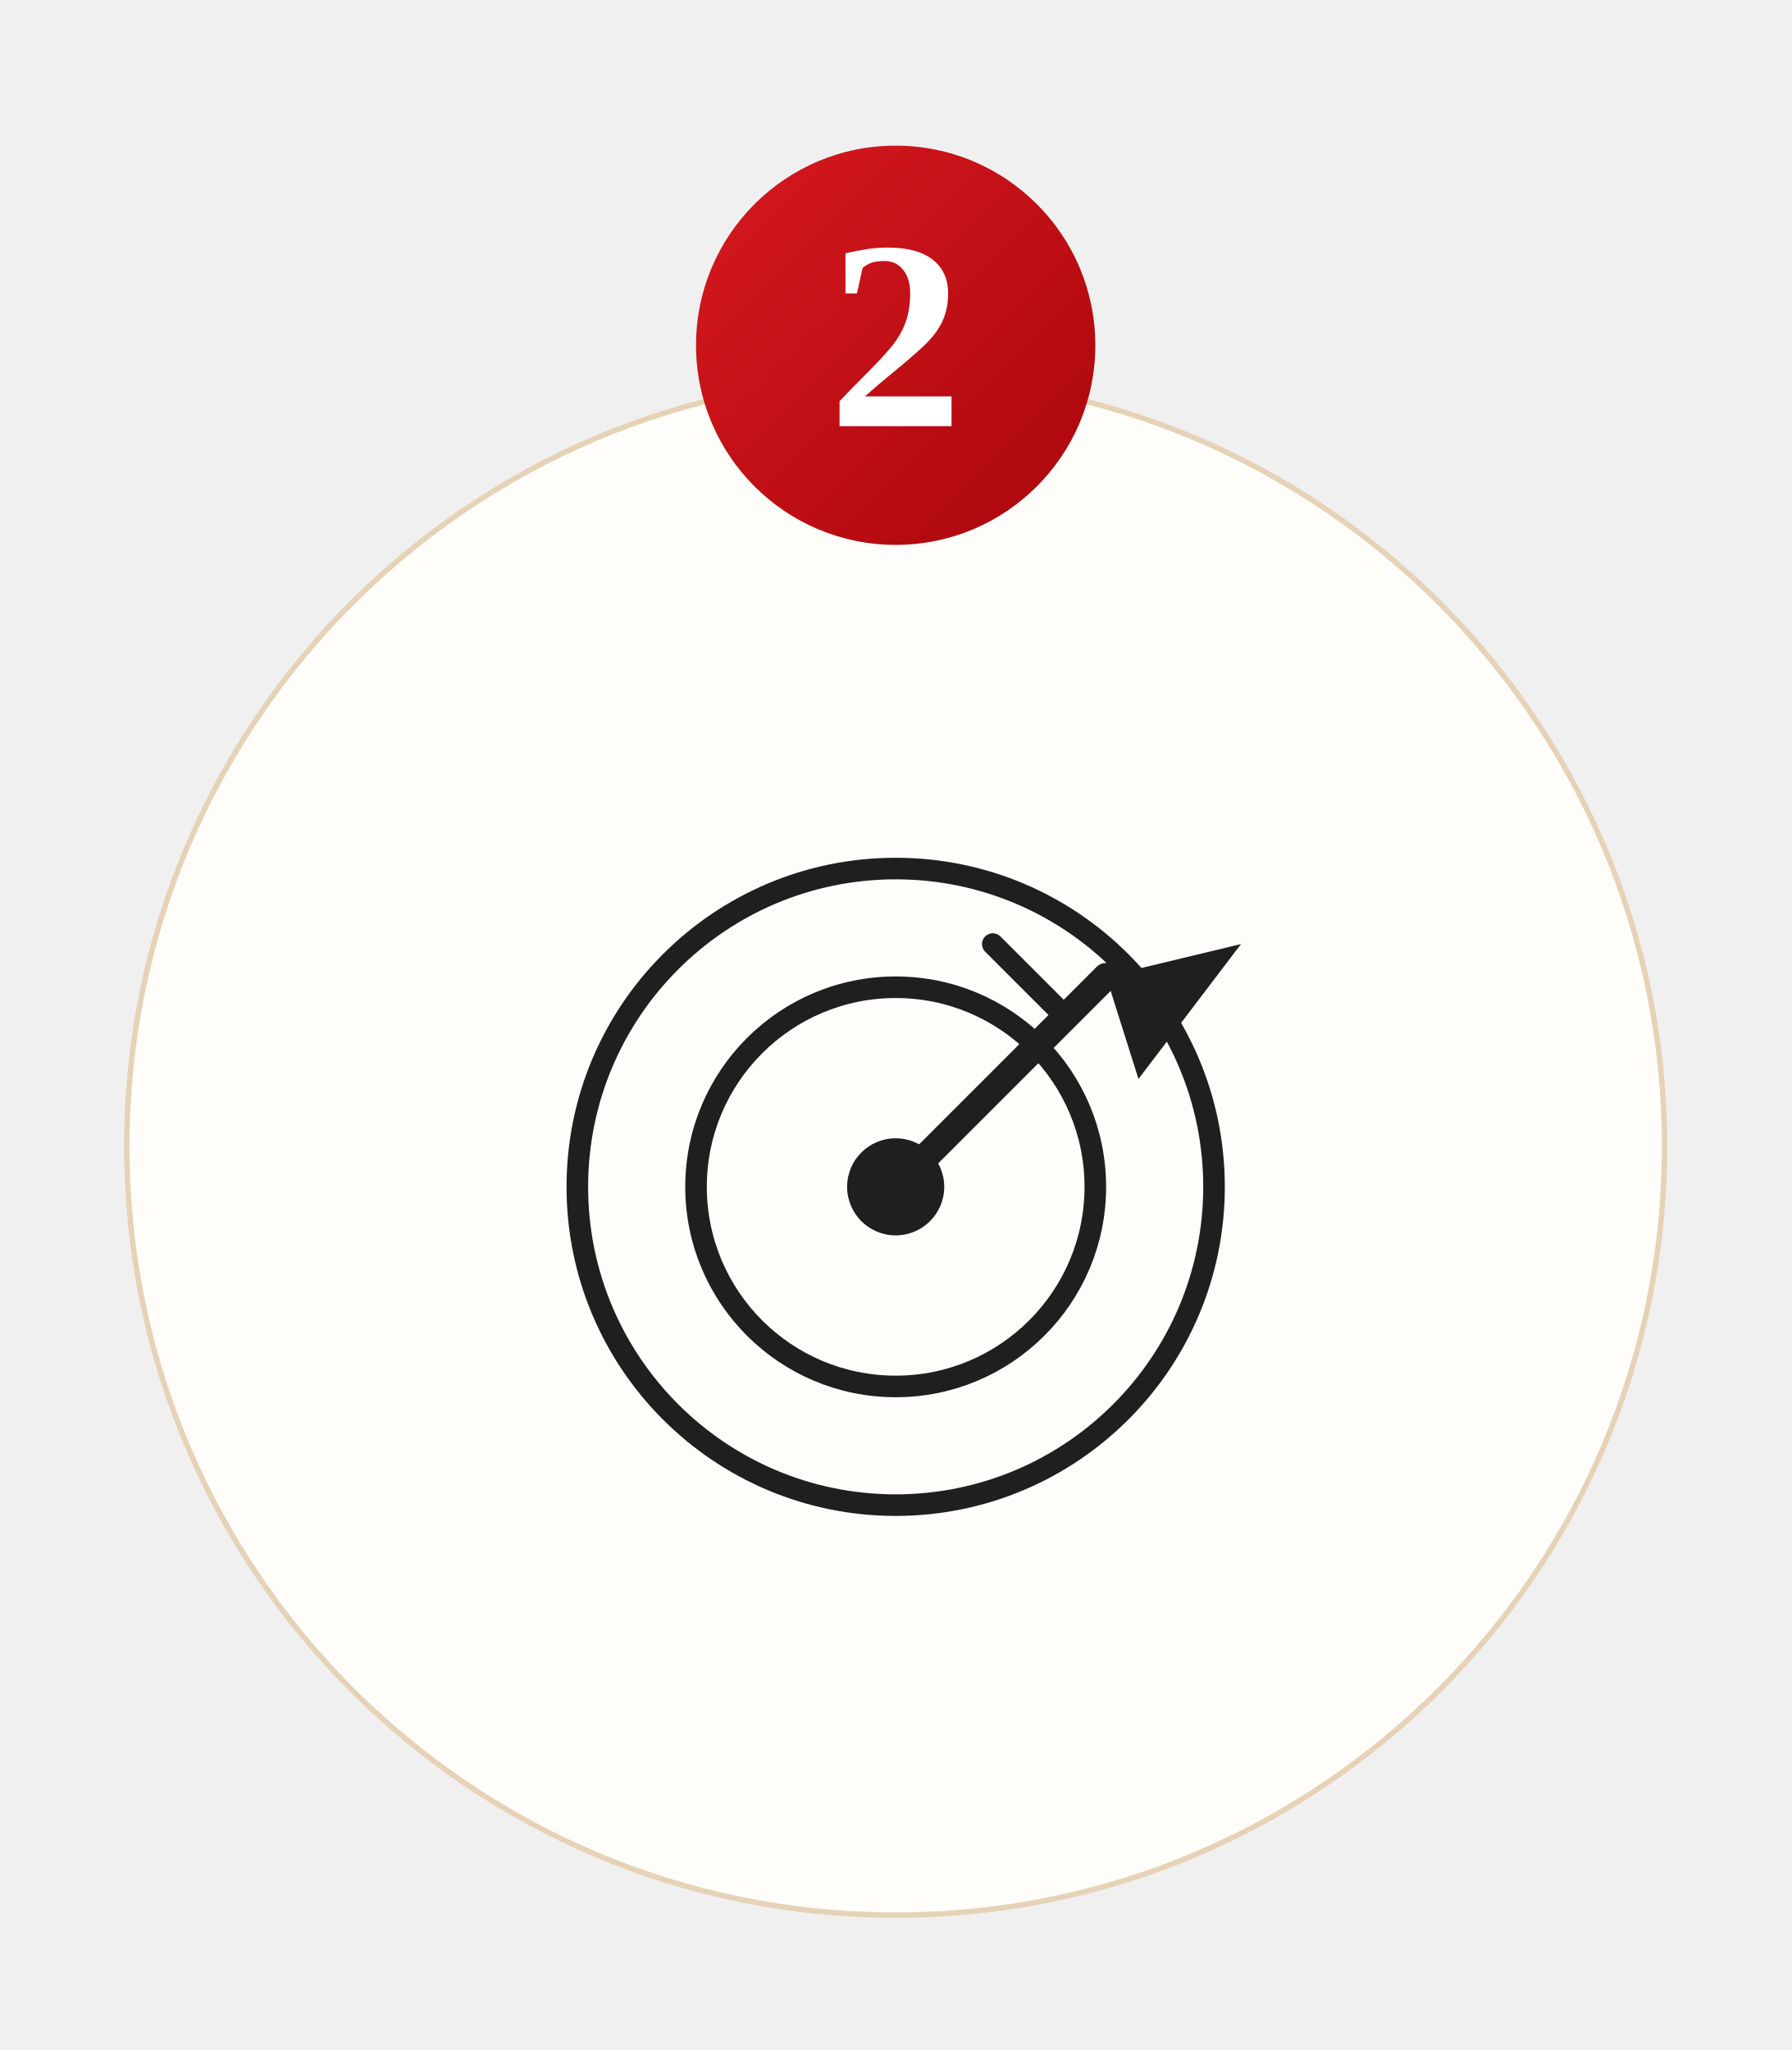
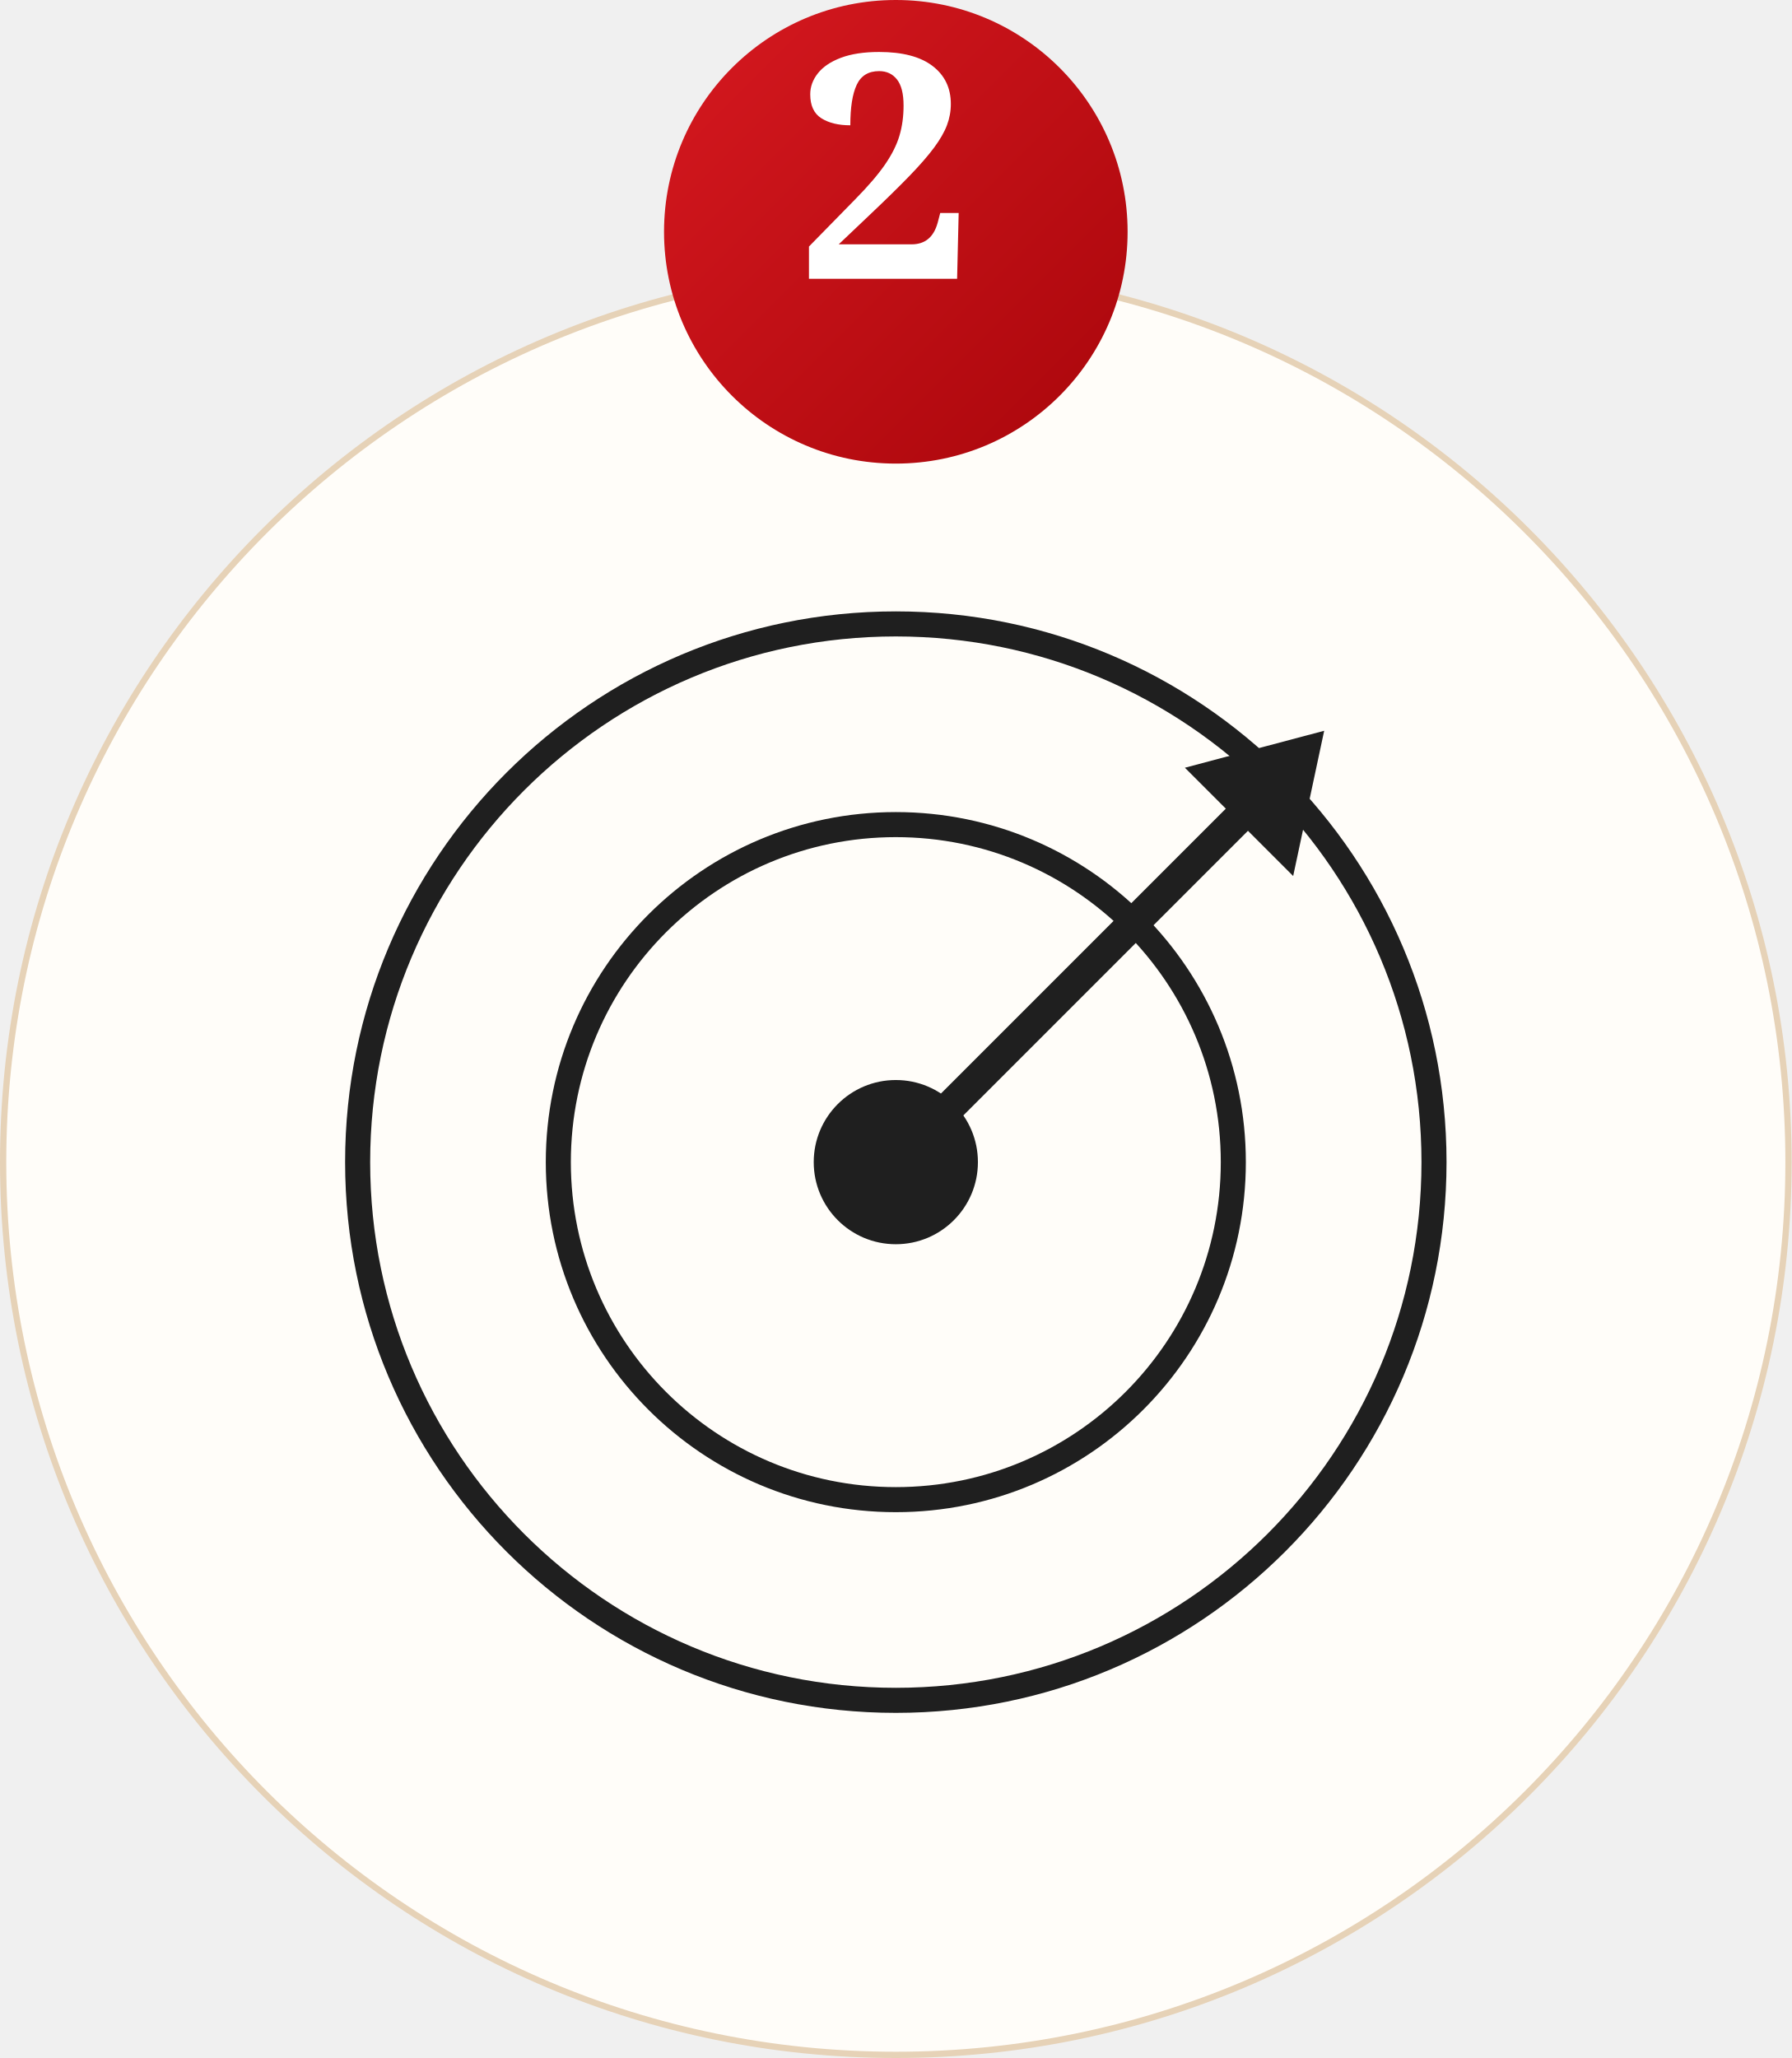
- <svg xmlns="http://www.w3.org/2000/svg" viewBox="180 120 664 760">
+ <svg xmlns="http://www.w3.org/2000/svg" id="Capa_1" data-name="Capa 1" viewBox="0 0 572 657">
  <defs>
-     <linearGradient id="r" x1="0" y1="0" x2="1" y2="1">
-       <stop offset="0%" stop-color="#D71920" />
-       <stop offset="100%" stop-color="#A9060B" />
+     <style>
+       .cls-1 {
+         fill: #fff;
+         font-family: Georgia-Bold, Georgia;
+         font-size: 100px;
+         font-weight: 700;
+       }
+ 
+       .cls-1, .cls-2 {
+         isolation: isolate;
+       }
+ 
+       .cls-3 {
+         fill: #1f1f1f;
+       }
+ 
+       .cls-4 {
+         stroke-linecap: round;
+         stroke-width: 10px;
+       }
+ 
+       .cls-4, .cls-5 {
+         fill: none;
+         stroke: #1f1f1f;
+       }
+ 
+       .cls-6 {
+         fill: url(#Degradado_sin_nombre);
+       }
+ 
+       .cls-7 {
+         fill: #fffdf9;
+         stroke: #e6d2b7;
+         stroke-width: 2px;
+       }
+ 
+       .cls-5 {
+         stroke-width: 8px;
+       }
+     </style>
+     <linearGradient id="Degradado_sin_nombre" data-name="Degradado sin nombre" x1="439.47" y1="-1.74" x2="440.47" y2="-.74" gradientTransform="translate(-64830 257) scale(148)" gradientUnits="userSpaceOnUse">
+       <stop offset="0" stop-color="#d71920" />
+       <stop offset="1" stop-color="#a9060b" />
    </linearGradient>
  </defs>
-   <circle cx="512" cy="545" r="285" fill="#FFFDF9" stroke="#E6D2B7" stroke-width="2" />
-   <circle cx="512" cy="248" r="74" fill="url(#r)" />
-   <text x="512" y="278" text-anchor="middle" font-family="Georgia,'Times New Roman',serif" font-size="100" font-weight="700" fill="#fff">2</text>
-   <circle cx="512" cy="560" r="118" fill="none" stroke="#1F1F1F" stroke-width="8" />
-   <circle cx="512" cy="560" r="74" fill="none" stroke="#1F1F1F" stroke-width="8" />
-   <circle cx="512" cy="560" r="18" fill="#1F1F1F" />
-   <line x1="590" y1="482" x2="520" y2="552" stroke="#1F1F1F" stroke-width="10" stroke-linecap="round" />
-   <polygon points="590,482 640,470 602,520" fill="#1F1F1F" />
-   <line x1="575" y1="497" x2="548" y2="470" stroke="#1F1F1F" stroke-width="8" stroke-linecap="round" />
+   <circle class="cls-7" cx="286" cy="371" r="285" />
+   <circle class="cls-6" cx="286" cy="74" r="74" />
+   <g class="cls-2">
+     <text class="cls-1" transform="translate(254.77 89)">
+       <tspan x="0" y="0">2</tspan>
+     </text>
+   </g>
+   <g>
+     <circle class="cls-5" cx="286" cy="371" r="171.82" />
+     <circle class="cls-5" cx="286" cy="371" r="107.75" />
+     <circle class="cls-3" cx="286" cy="371" r="26.21" />
+     <line class="cls-4" x1="403.96" y1="252.62" x2="302.03" y2="354.55" />
+     <polygon class="cls-3" points="378.29 245.09 412.86 279.66 422.76 233.29 378.29 245.09" />
+   </g>
</svg>
